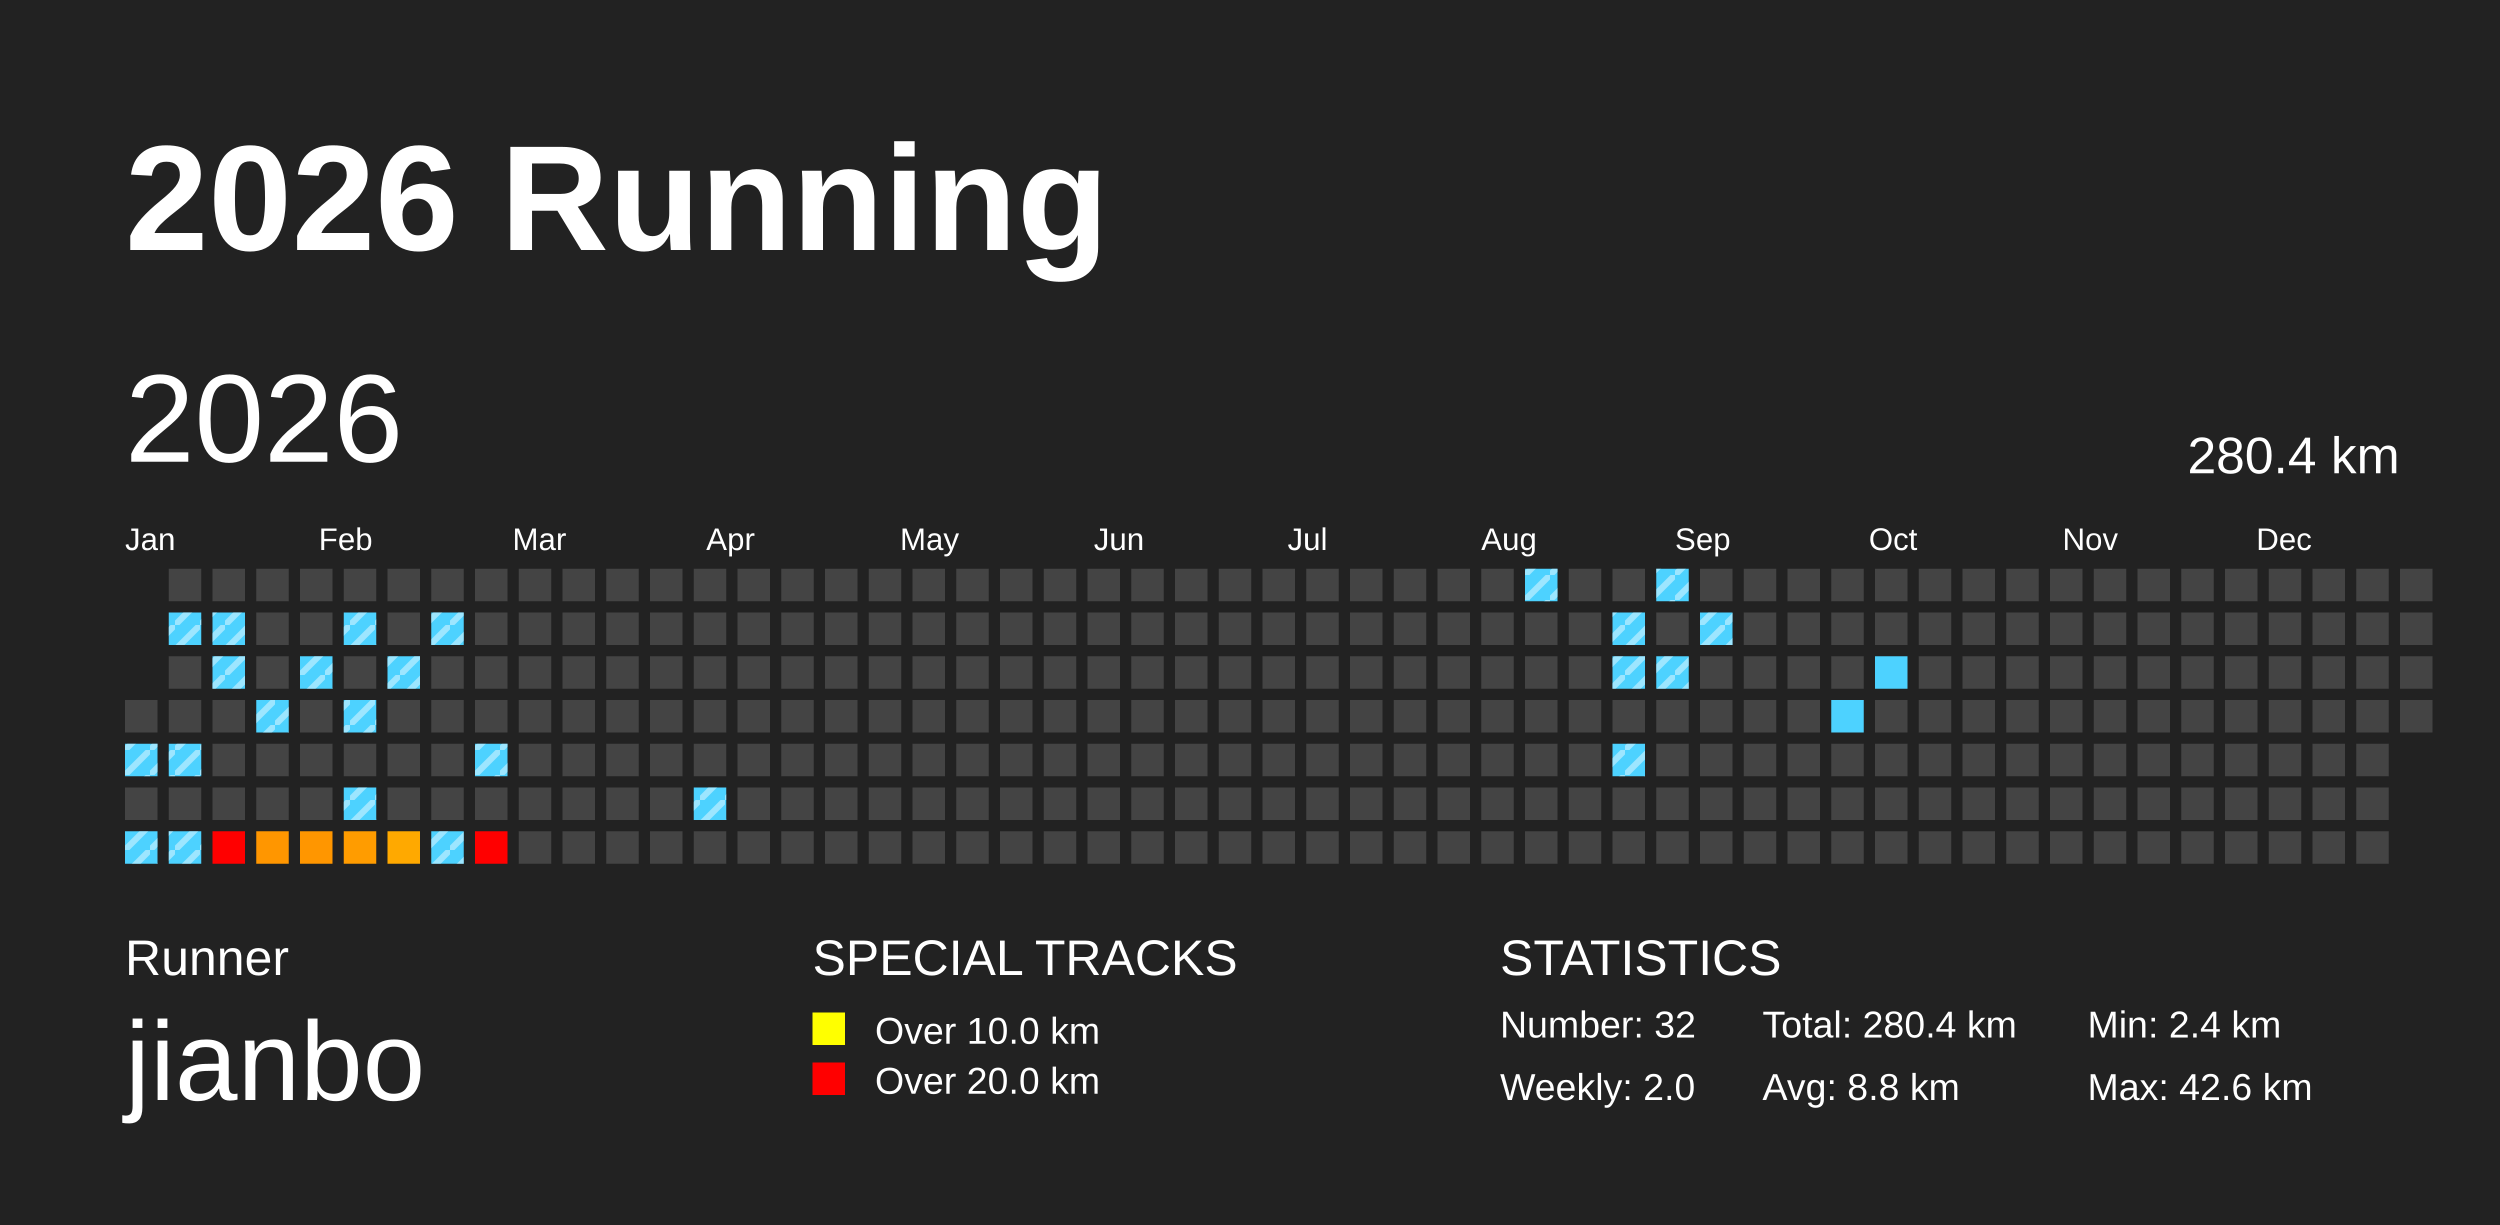
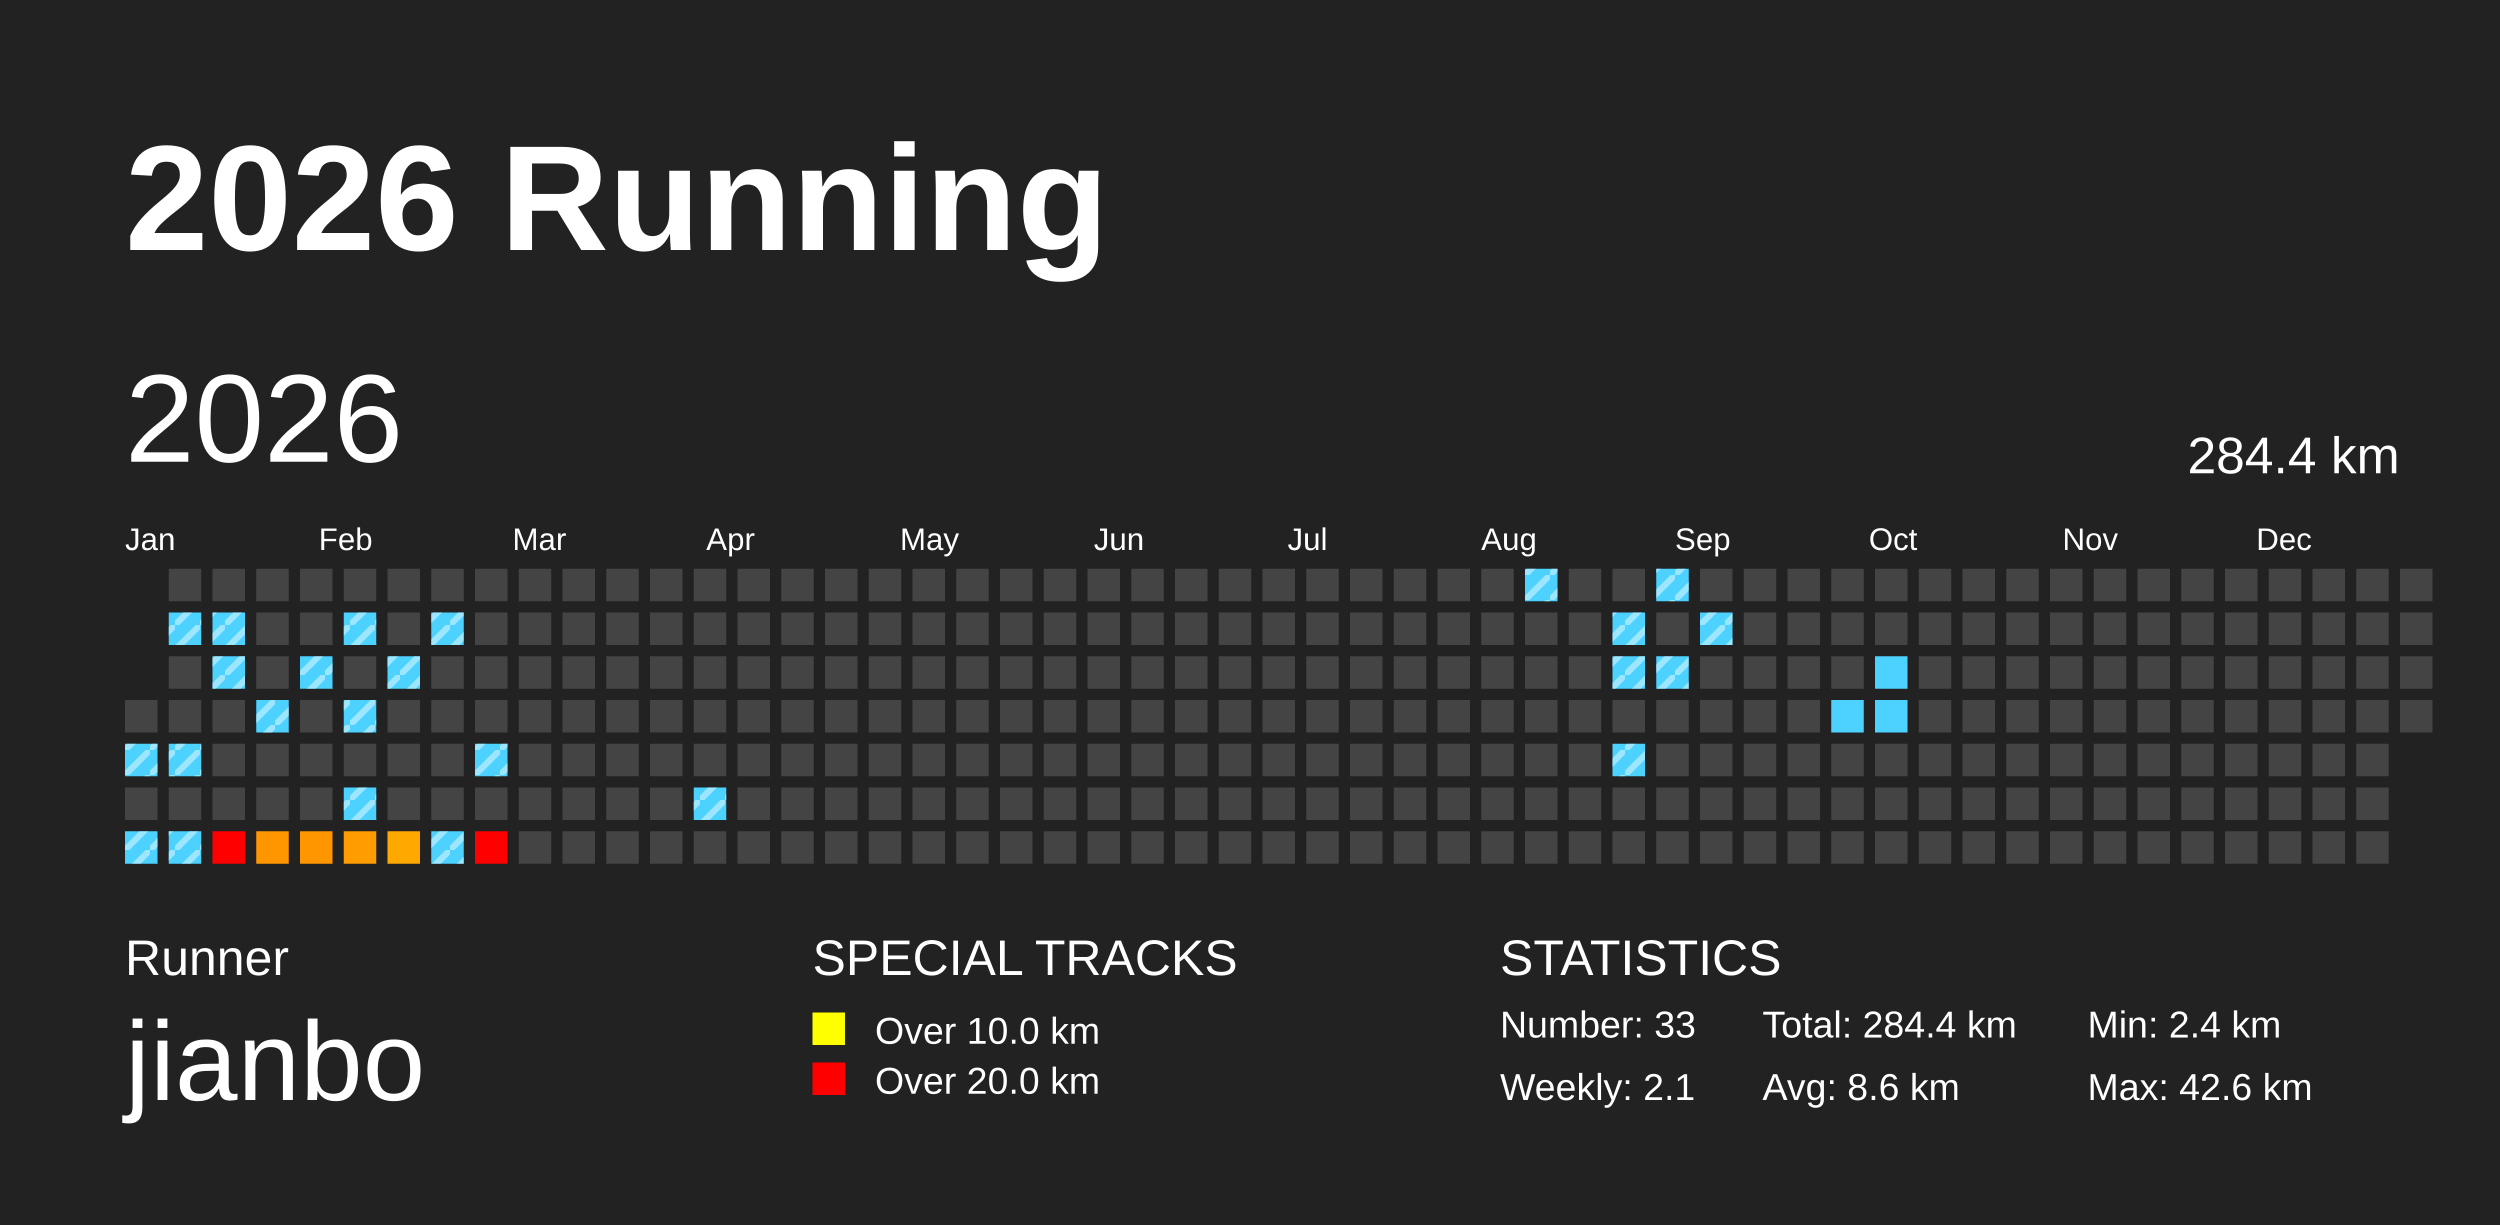
<svg xmlns="http://www.w3.org/2000/svg" baseProfile="full" height="98mm" version="1.1" viewBox="0,0,200,98" width="200mm">
  <defs>
    <pattern height="2" id="indoor-stripe" patternUnits="userSpaceOnUse" width="2">
      <line stroke="white" stroke-opacity="0.45" stroke-width="0.5" x1="0" x2="2" y1="2" y2="0" />
    </pattern>
  </defs>
  <rect fill="#222222" height="98" width="200" x="0" y="0" />
  <text fill="#FFFFFF" style="font-size:12px; font-family:Arial; font-weight:bold;" x="10" y="20">2026 Running</text>
  <text fill="#FFFFFF" style="font-size:4px; font-family:Arial" x="10" y="78">Runner</text>
  <text fill="#FFFFFF" style="font-size:9px; font-family:Arial" x="10" y="88">jianbo</text>
  <text fill="#FFFFFF" style="font-size:4px; font-family:Arial" x="65" y="78">SPECIAL TRACKS</text>
  <rect fill="yellow" height="2.6" width="2.6" x="65" y="81" />
  <text fill="#FFFFFF" style="font-size:3px; font-family:Arial" x="70" y="83.5">Over 10.0 km</text>
  <rect fill="red" height="2.6" width="2.6" x="65" y="85" />
  <text fill="#FFFFFF" style="font-size:3px; font-family:Arial" x="70" y="87.5">Over 20.0 km</text>
  <text fill="#FFFFFF" style="font-size:4px; font-family:Arial" x="120" y="78">STATISTICS</text>
-   <text fill="#FFFFFF" style="font-size:3px; font-family:Arial" x="120" y="83">Number: 32</text>
-   <text fill="#FFFFFF" style="font-size:3px; font-family:Arial" x="120" y="88">Weekly: 2.0</text>
-   <text fill="#FFFFFF" style="font-size:3px; font-family:Arial" x="141" y="83">Total: 280.4 km</text>
-   <text fill="#FFFFFF" style="font-size:3px; font-family:Arial" x="141" y="88">Avg: 8.8 km</text>
+   <text fill="#FFFFFF" style="font-size:3px; font-family:Arial" x="120" y="83">Number: 33</text>
+   <text fill="#FFFFFF" style="font-size:3px; font-family:Arial" x="120" y="88">Weekly: 2.1</text>
+   <text fill="#FFFFFF" style="font-size:3px; font-family:Arial" x="141" y="83">Total: 284.4 km</text>
+   <text fill="#FFFFFF" style="font-size:3px; font-family:Arial" x="141" y="88">Avg: 8.6 km</text>
  <text fill="#FFFFFF" style="font-size:3px; font-family:Arial" x="167" y="83">Min: 2.4 km</text>
  <text fill="#FFFFFF" style="font-size:3px; font-family:Arial" x="167" y="88">Max: 42.6 km</text>
  <text dominant-baseline="hanging" fill="#FFFFFF" style="font-size:10.0px; font-family:Arial;" x="10" y="30">2026</text>
-   <text dominant-baseline="hanging" fill="#FFFFFF" style="font-size:4.125px; font-family:Arial;" x="175" y="35">280.4 km</text>
+   <text dominant-baseline="hanging" fill="#FFFFFF" style="font-size:4.125px; font-family:Arial;" x="175" y="35">284.4 km</text>
  <text fill="#FFFFFF" style="font-size:2.5px; font-family:Arial" x="10.0" y="44">Jan</text>
  <text fill="#FFFFFF" style="font-size:2.5px; font-family:Arial" x="25.5" y="44">Feb</text>
  <text fill="#FFFFFF" style="font-size:2.5px; font-family:Arial" x="41.0" y="44">Mar</text>
  <text fill="#FFFFFF" style="font-size:2.5px; font-family:Arial" x="56.5" y="44">Apr</text>
  <text fill="#FFFFFF" style="font-size:2.5px; font-family:Arial" x="72.0" y="44">May</text>
  <text fill="#FFFFFF" style="font-size:2.5px; font-family:Arial" x="87.5" y="44">Jun</text>
  <text fill="#FFFFFF" style="font-size:2.5px; font-family:Arial" x="103.0" y="44">Jul</text>
  <text fill="#FFFFFF" style="font-size:2.5px; font-family:Arial" x="118.5" y="44">Aug</text>
  <text fill="#FFFFFF" style="font-size:2.5px; font-family:Arial" x="134.0" y="44">Sep</text>
  <text fill="#FFFFFF" style="font-size:2.5px; font-family:Arial" x="149.5" y="44">Oct</text>
  <text fill="#FFFFFF" style="font-size:2.5px; font-family:Arial" x="165.0" y="44">Nov</text>
  <text fill="#FFFFFF" style="font-size:2.5px; font-family:Arial" x="180.5" y="44">Dec</text>
  <rect fill="#444444" height="2.6" width="2.6" x="10.0" y="56.0" />
  <rect fill="#4dd2ff" height="2.6" width="2.6" x="10.0" y="59.5" />
  <rect fill="url(#indoor-stripe)" height="2.6" style="pointer-events: none;" width="2.6" x="10.0" y="59.5" />
  <rect fill="#444444" height="2.6" width="2.6" x="10.0" y="63.0" />
  <rect fill="#4dd2ff" height="2.6" width="2.6" x="10.0" y="66.5" />
  <rect fill="url(#indoor-stripe)" height="2.6" style="pointer-events: none;" width="2.6" x="10.0" y="66.5" />
  <rect fill="#444444" height="2.6" width="2.6" x="13.5" y="45.5" />
  <rect fill="#4dd2ff" height="2.6" width="2.6" x="13.5" y="49.0" />
  <rect fill="url(#indoor-stripe)" height="2.6" style="pointer-events: none;" width="2.6" x="13.5" y="49.0" />
  <rect fill="#444444" height="2.6" width="2.6" x="13.5" y="52.5" />
  <rect fill="#444444" height="2.6" width="2.6" x="13.5" y="56.0" />
  <rect fill="#4dd2ff" height="2.6" width="2.6" x="13.5" y="59.5" />
  <rect fill="url(#indoor-stripe)" height="2.6" style="pointer-events: none;" width="2.6" x="13.5" y="59.5" />
  <rect fill="#444444" height="2.6" width="2.6" x="13.5" y="63.0" />
  <rect fill="#4dd2ff" height="2.6" width="2.6" x="13.5" y="66.5" />
  <rect fill="url(#indoor-stripe)" height="2.6" style="pointer-events: none;" width="2.6" x="13.5" y="66.5" />
  <rect fill="#444444" height="2.6" width="2.6" x="17.0" y="45.5" />
  <rect fill="#4dd2ff" height="2.6" width="2.6" x="17.0" y="49.0" />
  <rect fill="url(#indoor-stripe)" height="2.6" style="pointer-events: none;" width="2.6" x="17.0" y="49.0" />
  <rect fill="#4dd2ff" height="2.6" width="2.6" x="17.0" y="52.5" />
  <rect fill="url(#indoor-stripe)" height="2.6" style="pointer-events: none;" width="2.6" x="17.0" y="52.5" />
  <rect fill="#444444" height="2.6" width="2.6" x="17.0" y="56.0" />
  <rect fill="#444444" height="2.6" width="2.6" x="17.0" y="59.5" />
  <rect fill="#444444" height="2.6" width="2.6" x="17.0" y="63.0" />
  <rect fill="red" height="2.6" width="2.6" x="17.0" y="66.5" />
  <rect fill="#444444" height="2.6" width="2.6" x="20.5" y="45.5" />
  <rect fill="#444444" height="2.6" width="2.6" x="20.5" y="49.0" />
  <rect fill="#444444" height="2.6" width="2.6" x="20.5" y="52.5" />
  <rect fill="#4dd2ff" height="2.6" width="2.6" x="20.5" y="56.0" />
  <rect fill="url(#indoor-stripe)" height="2.6" style="pointer-events: none;" width="2.6" x="20.5" y="56.0" />
  <rect fill="#444444" height="2.6" width="2.6" x="20.5" y="59.5" />
  <rect fill="#444444" height="2.6" width="2.6" x="20.5" y="63.0" />
  <rect fill="#ff9600" height="2.6" width="2.6" x="20.5" y="66.5" />
  <rect fill="#444444" height="2.6" width="2.6" x="24.0" y="45.5" />
  <rect fill="#444444" height="2.6" width="2.6" x="24.0" y="49.0" />
  <rect fill="#4dd2ff" height="2.6" width="2.6" x="24.0" y="52.5" />
  <rect fill="url(#indoor-stripe)" height="2.6" style="pointer-events: none;" width="2.6" x="24.0" y="52.5" />
  <rect fill="#444444" height="2.6" width="2.6" x="24.0" y="56.0" />
  <rect fill="#444444" height="2.6" width="2.6" x="24.0" y="59.5" />
  <rect fill="#444444" height="2.6" width="2.6" x="24.0" y="63.0" />
  <rect fill="#ff9600" height="2.6" width="2.6" x="24.0" y="66.5" />
  <rect fill="#444444" height="2.6" width="2.6" x="27.5" y="45.5" />
  <rect fill="#4dd2ff" height="2.6" width="2.6" x="27.5" y="49.0" />
  <rect fill="url(#indoor-stripe)" height="2.6" style="pointer-events: none;" width="2.6" x="27.5" y="49.0" />
  <rect fill="#444444" height="2.6" width="2.6" x="27.5" y="52.5" />
  <rect fill="#4dd2ff" height="2.6" width="2.6" x="27.5" y="56.0" />
  <rect fill="url(#indoor-stripe)" height="2.6" style="pointer-events: none;" width="2.6" x="27.5" y="56.0" />
  <rect fill="#444444" height="2.6" width="2.6" x="27.5" y="59.5" />
  <rect fill="#4dd2ff" height="2.6" width="2.6" x="27.5" y="63.0" />
  <rect fill="url(#indoor-stripe)" height="2.6" style="pointer-events: none;" width="2.6" x="27.5" y="63.0" />
  <rect fill="#ff9c00" height="2.6" width="2.6" x="27.5" y="66.5" />
  <rect fill="#444444" height="2.6" width="2.6" x="31.0" y="45.5" />
  <rect fill="#444444" height="2.6" width="2.6" x="31.0" y="49.0" />
  <rect fill="#4dd2ff" height="2.6" width="2.6" x="31.0" y="52.5" />
  <rect fill="url(#indoor-stripe)" height="2.6" style="pointer-events: none;" width="2.6" x="31.0" y="52.5" />
  <rect fill="#444444" height="2.6" width="2.6" x="31.0" y="56.0" />
  <rect fill="#444444" height="2.6" width="2.6" x="31.0" y="59.5" />
  <rect fill="#444444" height="2.6" width="2.6" x="31.0" y="63.0" />
  <rect fill="#ffa900" height="2.6" width="2.6" x="31.0" y="66.5" />
  <rect fill="#444444" height="2.6" width="2.6" x="34.5" y="45.5" />
  <rect fill="#4dd2ff" height="2.6" width="2.6" x="34.5" y="49.0" />
  <rect fill="url(#indoor-stripe)" height="2.6" style="pointer-events: none;" width="2.6" x="34.5" y="49.0" />
  <rect fill="#444444" height="2.6" width="2.6" x="34.5" y="52.5" />
  <rect fill="#444444" height="2.6" width="2.6" x="34.5" y="56.0" />
  <rect fill="#444444" height="2.6" width="2.6" x="34.5" y="59.5" />
  <rect fill="#444444" height="2.6" width="2.6" x="34.5" y="63.0" />
  <rect fill="#4dd2ff" height="2.6" width="2.6" x="34.5" y="66.5" />
  <rect fill="url(#indoor-stripe)" height="2.6" style="pointer-events: none;" width="2.6" x="34.5" y="66.5" />
  <rect fill="#444444" height="2.6" width="2.6" x="38.0" y="45.5" />
  <rect fill="#444444" height="2.6" width="2.6" x="38.0" y="49.0" />
  <rect fill="#444444" height="2.6" width="2.6" x="38.0" y="52.5" />
  <rect fill="#444444" height="2.6" width="2.6" x="38.0" y="56.0" />
  <rect fill="#4dd2ff" height="2.6" width="2.6" x="38.0" y="59.5" />
  <rect fill="url(#indoor-stripe)" height="2.6" style="pointer-events: none;" width="2.6" x="38.0" y="59.5" />
  <rect fill="#444444" height="2.6" width="2.6" x="38.0" y="63.0" />
  <rect fill="red" height="2.6" width="2.6" x="38.0" y="66.5" />
  <rect fill="#444444" height="2.6" width="2.6" x="41.5" y="45.5" />
  <rect fill="#444444" height="2.6" width="2.6" x="41.5" y="49.0" />
  <rect fill="#444444" height="2.6" width="2.6" x="41.5" y="52.5" />
  <rect fill="#444444" height="2.6" width="2.6" x="41.5" y="56.0" />
  <rect fill="#444444" height="2.6" width="2.6" x="41.5" y="59.5" />
  <rect fill="#444444" height="2.6" width="2.6" x="41.5" y="63.0" />
  <rect fill="#444444" height="2.6" width="2.6" x="41.5" y="66.5" />
  <rect fill="#444444" height="2.6" width="2.6" x="45.0" y="45.5" />
  <rect fill="#444444" height="2.6" width="2.6" x="45.0" y="49.0" />
  <rect fill="#444444" height="2.6" width="2.6" x="45.0" y="52.5" />
  <rect fill="#444444" height="2.6" width="2.6" x="45.0" y="56.0" />
  <rect fill="#444444" height="2.6" width="2.6" x="45.0" y="59.5" />
  <rect fill="#444444" height="2.6" width="2.6" x="45.0" y="63.0" />
  <rect fill="#444444" height="2.6" width="2.6" x="45.0" y="66.5" />
  <rect fill="#444444" height="2.6" width="2.6" x="48.5" y="45.5" />
  <rect fill="#444444" height="2.6" width="2.6" x="48.5" y="49.0" />
  <rect fill="#444444" height="2.6" width="2.6" x="48.5" y="52.5" />
  <rect fill="#444444" height="2.6" width="2.6" x="48.5" y="56.0" />
  <rect fill="#444444" height="2.6" width="2.6" x="48.5" y="59.5" />
  <rect fill="#444444" height="2.6" width="2.6" x="48.5" y="63.0" />
  <rect fill="#444444" height="2.6" width="2.6" x="48.5" y="66.5" />
  <rect fill="#444444" height="2.6" width="2.6" x="52.0" y="45.5" />
  <rect fill="#444444" height="2.6" width="2.6" x="52.0" y="49.0" />
  <rect fill="#444444" height="2.6" width="2.6" x="52.0" y="52.5" />
  <rect fill="#444444" height="2.6" width="2.6" x="52.0" y="56.0" />
  <rect fill="#444444" height="2.6" width="2.6" x="52.0" y="59.5" />
  <rect fill="#444444" height="2.6" width="2.6" x="52.0" y="63.0" />
  <rect fill="#444444" height="2.6" width="2.6" x="52.0" y="66.5" />
  <rect fill="#444444" height="2.6" width="2.6" x="55.5" y="45.5" />
  <rect fill="#444444" height="2.6" width="2.6" x="55.5" y="49.0" />
  <rect fill="#444444" height="2.6" width="2.6" x="55.5" y="52.5" />
  <rect fill="#444444" height="2.6" width="2.6" x="55.5" y="56.0" />
  <rect fill="#444444" height="2.6" width="2.6" x="55.5" y="59.5" />
  <rect fill="#4dd2ff" height="2.6" width="2.6" x="55.5" y="63.0" />
  <rect fill="url(#indoor-stripe)" height="2.6" style="pointer-events: none;" width="2.6" x="55.5" y="63.0" />
  <rect fill="#444444" height="2.6" width="2.6" x="55.5" y="66.5" />
  <rect fill="#444444" height="2.6" width="2.6" x="59.0" y="45.5" />
  <rect fill="#444444" height="2.6" width="2.6" x="59.0" y="49.0" />
  <rect fill="#444444" height="2.6" width="2.6" x="59.0" y="52.5" />
  <rect fill="#444444" height="2.6" width="2.6" x="59.0" y="56.0" />
  <rect fill="#444444" height="2.6" width="2.6" x="59.0" y="59.5" />
  <rect fill="#444444" height="2.6" width="2.6" x="59.0" y="63.0" />
  <rect fill="#444444" height="2.6" width="2.6" x="59.0" y="66.5" />
  <rect fill="#444444" height="2.6" width="2.6" x="62.5" y="45.5" />
  <rect fill="#444444" height="2.6" width="2.6" x="62.5" y="49.0" />
  <rect fill="#444444" height="2.6" width="2.6" x="62.5" y="52.5" />
  <rect fill="#444444" height="2.6" width="2.6" x="62.5" y="56.0" />
  <rect fill="#444444" height="2.6" width="2.6" x="62.5" y="59.5" />
  <rect fill="#444444" height="2.6" width="2.6" x="62.5" y="63.0" />
  <rect fill="#444444" height="2.6" width="2.6" x="62.5" y="66.5" />
  <rect fill="#444444" height="2.6" width="2.6" x="66.0" y="45.5" />
  <rect fill="#444444" height="2.6" width="2.6" x="66.0" y="49.0" />
  <rect fill="#444444" height="2.6" width="2.6" x="66.0" y="52.5" />
  <rect fill="#444444" height="2.6" width="2.6" x="66.0" y="56.0" />
  <rect fill="#444444" height="2.6" width="2.6" x="66.0" y="59.5" />
  <rect fill="#444444" height="2.6" width="2.6" x="66.0" y="63.0" />
  <rect fill="#444444" height="2.6" width="2.6" x="66.0" y="66.5" />
  <rect fill="#444444" height="2.6" width="2.6" x="69.5" y="45.5" />
  <rect fill="#444444" height="2.6" width="2.6" x="69.5" y="49.0" />
  <rect fill="#444444" height="2.6" width="2.6" x="69.5" y="52.5" />
  <rect fill="#444444" height="2.6" width="2.6" x="69.5" y="56.0" />
  <rect fill="#444444" height="2.6" width="2.6" x="69.5" y="59.5" />
  <rect fill="#444444" height="2.6" width="2.6" x="69.5" y="63.0" />
  <rect fill="#444444" height="2.6" width="2.6" x="69.5" y="66.5" />
  <rect fill="#444444" height="2.6" width="2.6" x="73.0" y="45.5" />
  <rect fill="#444444" height="2.6" width="2.6" x="73.0" y="49.0" />
  <rect fill="#444444" height="2.6" width="2.6" x="73.0" y="52.5" />
  <rect fill="#444444" height="2.6" width="2.6" x="73.0" y="56.0" />
  <rect fill="#444444" height="2.6" width="2.6" x="73.0" y="59.5" />
  <rect fill="#444444" height="2.6" width="2.6" x="73.0" y="63.0" />
  <rect fill="#444444" height="2.6" width="2.6" x="73.0" y="66.5" />
  <rect fill="#444444" height="2.6" width="2.6" x="76.5" y="45.5" />
  <rect fill="#444444" height="2.6" width="2.6" x="76.5" y="49.0" />
  <rect fill="#444444" height="2.6" width="2.6" x="76.5" y="52.5" />
  <rect fill="#444444" height="2.6" width="2.6" x="76.5" y="56.0" />
  <rect fill="#444444" height="2.6" width="2.6" x="76.5" y="59.5" />
  <rect fill="#444444" height="2.6" width="2.6" x="76.5" y="63.0" />
  <rect fill="#444444" height="2.6" width="2.6" x="76.5" y="66.5" />
  <rect fill="#444444" height="2.6" width="2.6" x="80.0" y="45.5" />
  <rect fill="#444444" height="2.6" width="2.6" x="80.0" y="49.0" />
  <rect fill="#444444" height="2.6" width="2.6" x="80.0" y="52.5" />
  <rect fill="#444444" height="2.6" width="2.6" x="80.0" y="56.0" />
  <rect fill="#444444" height="2.6" width="2.6" x="80.0" y="59.5" />
  <rect fill="#444444" height="2.6" width="2.6" x="80.0" y="63.0" />
  <rect fill="#444444" height="2.6" width="2.6" x="80.0" y="66.5" />
  <rect fill="#444444" height="2.6" width="2.6" x="83.5" y="45.5" />
  <rect fill="#444444" height="2.6" width="2.6" x="83.5" y="49.0" />
  <rect fill="#444444" height="2.6" width="2.6" x="83.5" y="52.5" />
  <rect fill="#444444" height="2.6" width="2.6" x="83.5" y="56.0" />
  <rect fill="#444444" height="2.6" width="2.6" x="83.5" y="59.5" />
  <rect fill="#444444" height="2.6" width="2.6" x="83.5" y="63.0" />
  <rect fill="#444444" height="2.6" width="2.6" x="83.5" y="66.5" />
  <rect fill="#444444" height="2.6" width="2.6" x="87.0" y="45.5" />
  <rect fill="#444444" height="2.6" width="2.6" x="87.0" y="49.0" />
  <rect fill="#444444" height="2.6" width="2.6" x="87.0" y="52.5" />
  <rect fill="#444444" height="2.6" width="2.6" x="87.0" y="56.0" />
  <rect fill="#444444" height="2.6" width="2.6" x="87.0" y="59.5" />
  <rect fill="#444444" height="2.6" width="2.6" x="87.0" y="63.0" />
  <rect fill="#444444" height="2.6" width="2.6" x="87.0" y="66.5" />
  <rect fill="#444444" height="2.6" width="2.6" x="90.5" y="45.5" />
  <rect fill="#444444" height="2.6" width="2.6" x="90.5" y="49.0" />
  <rect fill="#444444" height="2.6" width="2.6" x="90.5" y="52.5" />
  <rect fill="#444444" height="2.6" width="2.6" x="90.5" y="56.0" />
  <rect fill="#444444" height="2.6" width="2.6" x="90.5" y="59.5" />
  <rect fill="#444444" height="2.6" width="2.6" x="90.5" y="63.0" />
  <rect fill="#444444" height="2.6" width="2.6" x="90.5" y="66.5" />
  <rect fill="#444444" height="2.6" width="2.6" x="94.0" y="45.5" />
  <rect fill="#444444" height="2.6" width="2.6" x="94.0" y="49.0" />
  <rect fill="#444444" height="2.6" width="2.6" x="94.0" y="52.5" />
  <rect fill="#444444" height="2.6" width="2.6" x="94.0" y="56.0" />
  <rect fill="#444444" height="2.6" width="2.6" x="94.0" y="59.5" />
  <rect fill="#444444" height="2.6" width="2.6" x="94.0" y="63.0" />
  <rect fill="#444444" height="2.6" width="2.6" x="94.0" y="66.5" />
  <rect fill="#444444" height="2.6" width="2.6" x="97.5" y="45.5" />
  <rect fill="#444444" height="2.6" width="2.6" x="97.5" y="49.0" />
  <rect fill="#444444" height="2.6" width="2.6" x="97.5" y="52.5" />
  <rect fill="#444444" height="2.6" width="2.6" x="97.5" y="56.0" />
  <rect fill="#444444" height="2.6" width="2.6" x="97.5" y="59.5" />
  <rect fill="#444444" height="2.6" width="2.6" x="97.5" y="63.0" />
  <rect fill="#444444" height="2.6" width="2.6" x="97.5" y="66.5" />
  <rect fill="#444444" height="2.6" width="2.6" x="101.0" y="45.5" />
  <rect fill="#444444" height="2.6" width="2.6" x="101.0" y="49.0" />
  <rect fill="#444444" height="2.6" width="2.6" x="101.0" y="52.5" />
  <rect fill="#444444" height="2.6" width="2.6" x="101.0" y="56.0" />
  <rect fill="#444444" height="2.6" width="2.6" x="101.0" y="59.5" />
  <rect fill="#444444" height="2.6" width="2.6" x="101.0" y="63.0" />
  <rect fill="#444444" height="2.6" width="2.6" x="101.0" y="66.5" />
  <rect fill="#444444" height="2.6" width="2.6" x="104.5" y="45.5" />
  <rect fill="#444444" height="2.6" width="2.6" x="104.5" y="49.0" />
  <rect fill="#444444" height="2.6" width="2.6" x="104.5" y="52.5" />
  <rect fill="#444444" height="2.6" width="2.6" x="104.5" y="56.0" />
  <rect fill="#444444" height="2.6" width="2.6" x="104.5" y="59.5" />
  <rect fill="#444444" height="2.6" width="2.6" x="104.5" y="63.0" />
  <rect fill="#444444" height="2.6" width="2.6" x="104.5" y="66.5" />
  <rect fill="#444444" height="2.6" width="2.6" x="108.0" y="45.5" />
  <rect fill="#444444" height="2.6" width="2.6" x="108.0" y="49.0" />
  <rect fill="#444444" height="2.6" width="2.6" x="108.0" y="52.5" />
  <rect fill="#444444" height="2.6" width="2.6" x="108.0" y="56.0" />
  <rect fill="#444444" height="2.6" width="2.6" x="108.0" y="59.5" />
  <rect fill="#444444" height="2.6" width="2.6" x="108.0" y="63.0" />
  <rect fill="#444444" height="2.6" width="2.6" x="108.0" y="66.5" />
  <rect fill="#444444" height="2.6" width="2.6" x="111.5" y="45.5" />
  <rect fill="#444444" height="2.6" width="2.6" x="111.5" y="49.0" />
  <rect fill="#444444" height="2.6" width="2.6" x="111.5" y="52.5" />
  <rect fill="#444444" height="2.6" width="2.6" x="111.5" y="56.0" />
  <rect fill="#444444" height="2.6" width="2.6" x="111.5" y="59.5" />
  <rect fill="#444444" height="2.6" width="2.6" x="111.5" y="63.0" />
  <rect fill="#444444" height="2.6" width="2.6" x="111.5" y="66.5" />
  <rect fill="#444444" height="2.6" width="2.6" x="115.0" y="45.5" />
  <rect fill="#444444" height="2.6" width="2.6" x="115.0" y="49.0" />
  <rect fill="#444444" height="2.6" width="2.6" x="115.0" y="52.5" />
  <rect fill="#444444" height="2.6" width="2.6" x="115.0" y="56.0" />
  <rect fill="#444444" height="2.6" width="2.6" x="115.0" y="59.5" />
  <rect fill="#444444" height="2.6" width="2.6" x="115.0" y="63.0" />
  <rect fill="#444444" height="2.6" width="2.6" x="115.0" y="66.5" />
  <rect fill="#444444" height="2.6" width="2.6" x="118.5" y="45.5" />
  <rect fill="#444444" height="2.6" width="2.6" x="118.5" y="49.0" />
  <rect fill="#444444" height="2.6" width="2.6" x="118.5" y="52.5" />
  <rect fill="#444444" height="2.6" width="2.6" x="118.5" y="56.0" />
  <rect fill="#444444" height="2.6" width="2.6" x="118.5" y="59.5" />
  <rect fill="#444444" height="2.6" width="2.6" x="118.5" y="63.0" />
  <rect fill="#444444" height="2.6" width="2.6" x="118.5" y="66.5" />
  <rect fill="#4dd2ff" height="2.6" width="2.6" x="122.0" y="45.5" />
  <rect fill="url(#indoor-stripe)" height="2.6" style="pointer-events: none;" width="2.6" x="122.0" y="45.5" />
  <rect fill="#444444" height="2.6" width="2.6" x="122.0" y="49.0" />
  <rect fill="#444444" height="2.6" width="2.6" x="122.0" y="52.5" />
  <rect fill="#444444" height="2.6" width="2.6" x="122.0" y="56.0" />
  <rect fill="#444444" height="2.6" width="2.6" x="122.0" y="59.5" />
  <rect fill="#444444" height="2.6" width="2.6" x="122.0" y="63.0" />
  <rect fill="#444444" height="2.6" width="2.6" x="122.0" y="66.5" />
  <rect fill="#444444" height="2.6" width="2.6" x="125.5" y="45.5" />
  <rect fill="#444444" height="2.6" width="2.6" x="125.5" y="49.0" />
  <rect fill="#444444" height="2.6" width="2.6" x="125.5" y="52.5" />
  <rect fill="#444444" height="2.6" width="2.6" x="125.5" y="56.0" />
  <rect fill="#444444" height="2.6" width="2.6" x="125.5" y="59.5" />
  <rect fill="#444444" height="2.6" width="2.6" x="125.5" y="63.0" />
  <rect fill="#444444" height="2.6" width="2.6" x="125.5" y="66.5" />
  <rect fill="#444444" height="2.6" width="2.6" x="129.0" y="45.5" />
  <rect fill="#4dd2ff" height="2.6" width="2.6" x="129.0" y="49.0" />
  <rect fill="url(#indoor-stripe)" height="2.6" style="pointer-events: none;" width="2.6" x="129.0" y="49.0" />
  <rect fill="#4dd2ff" height="2.6" width="2.6" x="129.0" y="52.5" />
  <rect fill="url(#indoor-stripe)" height="2.6" style="pointer-events: none;" width="2.6" x="129.0" y="52.5" />
  <rect fill="#444444" height="2.6" width="2.6" x="129.0" y="56.0" />
  <rect fill="#4dd2ff" height="2.6" width="2.6" x="129.0" y="59.5" />
  <rect fill="url(#indoor-stripe)" height="2.6" style="pointer-events: none;" width="2.6" x="129.0" y="59.5" />
  <rect fill="#444444" height="2.6" width="2.6" x="129.0" y="63.0" />
  <rect fill="#444444" height="2.6" width="2.6" x="129.0" y="66.5" />
  <rect fill="#4dd2ff" height="2.6" width="2.6" x="132.5" y="45.5" />
  <rect fill="url(#indoor-stripe)" height="2.6" style="pointer-events: none;" width="2.6" x="132.5" y="45.5" />
  <rect fill="#444444" height="2.6" width="2.6" x="132.5" y="49.0" />
  <rect fill="#4dd2ff" height="2.6" width="2.6" x="132.5" y="52.5" />
  <rect fill="url(#indoor-stripe)" height="2.6" style="pointer-events: none;" width="2.6" x="132.5" y="52.5" />
  <rect fill="#444444" height="2.6" width="2.6" x="132.5" y="56.0" />
  <rect fill="#444444" height="2.6" width="2.6" x="132.5" y="59.5" />
  <rect fill="#444444" height="2.6" width="2.6" x="132.5" y="63.0" />
  <rect fill="#444444" height="2.6" width="2.6" x="132.5" y="66.5" />
  <rect fill="#444444" height="2.6" width="2.6" x="136.0" y="45.5" />
  <rect fill="#4dd2ff" height="2.6" width="2.6" x="136.0" y="49.0" />
  <rect fill="url(#indoor-stripe)" height="2.6" style="pointer-events: none;" width="2.6" x="136.0" y="49.0" />
  <rect fill="#444444" height="2.6" width="2.6" x="136.0" y="52.5" />
  <rect fill="#444444" height="2.6" width="2.6" x="136.0" y="56.0" />
  <rect fill="#444444" height="2.6" width="2.6" x="136.0" y="59.5" />
  <rect fill="#444444" height="2.6" width="2.6" x="136.0" y="63.0" />
  <rect fill="#444444" height="2.6" width="2.6" x="136.0" y="66.5" />
  <rect fill="#444444" height="2.6" width="2.6" x="139.5" y="45.5" />
  <rect fill="#444444" height="2.6" width="2.6" x="139.5" y="49.0" />
  <rect fill="#444444" height="2.6" width="2.6" x="139.5" y="52.5" />
  <rect fill="#444444" height="2.6" width="2.6" x="139.5" y="56.0" />
  <rect fill="#444444" height="2.6" width="2.6" x="139.5" y="59.5" />
  <rect fill="#444444" height="2.6" width="2.6" x="139.5" y="63.0" />
  <rect fill="#444444" height="2.6" width="2.6" x="139.5" y="66.5" />
  <rect fill="#444444" height="2.6" width="2.6" x="143.0" y="45.5" />
  <rect fill="#444444" height="2.6" width="2.6" x="143.0" y="49.0" />
  <rect fill="#444444" height="2.6" width="2.6" x="143.0" y="52.5" />
  <rect fill="#444444" height="2.6" width="2.6" x="143.0" y="56.0" />
  <rect fill="#444444" height="2.6" width="2.6" x="143.0" y="59.5" />
  <rect fill="#444444" height="2.6" width="2.6" x="143.0" y="63.0" />
  <rect fill="#444444" height="2.6" width="2.6" x="143.0" y="66.5" />
  <rect fill="#444444" height="2.6" width="2.6" x="146.5" y="45.5" />
  <rect fill="#444444" height="2.6" width="2.6" x="146.5" y="49.0" />
  <rect fill="#444444" height="2.6" width="2.6" x="146.5" y="52.5" />
  <rect fill="#4dd2ff" height="2.6" width="2.6" x="146.5" y="56.0" />
  <rect fill="#444444" height="2.6" width="2.6" x="146.5" y="59.5" />
  <rect fill="#444444" height="2.6" width="2.6" x="146.5" y="63.0" />
  <rect fill="#444444" height="2.6" width="2.6" x="146.5" y="66.5" />
  <rect fill="#444444" height="2.6" width="2.6" x="150.0" y="45.5" />
  <rect fill="#444444" height="2.6" width="2.6" x="150.0" y="49.0" />
  <rect fill="#4dd2ff" height="2.6" width="2.6" x="150.0" y="52.5" />
-   <rect fill="#444444" height="2.6" width="2.6" x="150.0" y="56.0" />
+   <rect fill="#4dd2ff" height="2.6" width="2.6" x="150.0" y="56.0" />
  <rect fill="#444444" height="2.6" width="2.6" x="150.0" y="59.5" />
  <rect fill="#444444" height="2.6" width="2.6" x="150.0" y="63.0" />
  <rect fill="#444444" height="2.6" width="2.6" x="150.0" y="66.5" />
  <rect fill="#444444" height="2.6" width="2.6" x="153.5" y="45.5" />
  <rect fill="#444444" height="2.6" width="2.6" x="153.5" y="49.0" />
  <rect fill="#444444" height="2.6" width="2.6" x="153.5" y="52.5" />
  <rect fill="#444444" height="2.6" width="2.6" x="153.5" y="56.0" />
  <rect fill="#444444" height="2.6" width="2.6" x="153.5" y="59.5" />
  <rect fill="#444444" height="2.6" width="2.6" x="153.5" y="63.0" />
  <rect fill="#444444" height="2.6" width="2.6" x="153.5" y="66.5" />
  <rect fill="#444444" height="2.6" width="2.6" x="157.0" y="45.5" />
  <rect fill="#444444" height="2.6" width="2.6" x="157.0" y="49.0" />
  <rect fill="#444444" height="2.6" width="2.6" x="157.0" y="52.5" />
  <rect fill="#444444" height="2.6" width="2.6" x="157.0" y="56.0" />
  <rect fill="#444444" height="2.6" width="2.6" x="157.0" y="59.5" />
  <rect fill="#444444" height="2.6" width="2.6" x="157.0" y="63.0" />
  <rect fill="#444444" height="2.6" width="2.6" x="157.0" y="66.5" />
  <rect fill="#444444" height="2.6" width="2.6" x="160.5" y="45.5" />
  <rect fill="#444444" height="2.6" width="2.6" x="160.5" y="49.0" />
  <rect fill="#444444" height="2.6" width="2.6" x="160.5" y="52.5" />
  <rect fill="#444444" height="2.6" width="2.6" x="160.5" y="56.0" />
  <rect fill="#444444" height="2.6" width="2.6" x="160.5" y="59.5" />
  <rect fill="#444444" height="2.6" width="2.6" x="160.5" y="63.0" />
  <rect fill="#444444" height="2.6" width="2.6" x="160.5" y="66.5" />
  <rect fill="#444444" height="2.6" width="2.6" x="164.0" y="45.5" />
  <rect fill="#444444" height="2.6" width="2.6" x="164.0" y="49.0" />
  <rect fill="#444444" height="2.6" width="2.6" x="164.0" y="52.5" />
  <rect fill="#444444" height="2.6" width="2.6" x="164.0" y="56.0" />
  <rect fill="#444444" height="2.6" width="2.6" x="164.0" y="59.5" />
  <rect fill="#444444" height="2.6" width="2.6" x="164.0" y="63.0" />
  <rect fill="#444444" height="2.6" width="2.6" x="164.0" y="66.5" />
  <rect fill="#444444" height="2.6" width="2.6" x="167.5" y="45.5" />
  <rect fill="#444444" height="2.6" width="2.6" x="167.5" y="49.0" />
  <rect fill="#444444" height="2.6" width="2.6" x="167.5" y="52.5" />
  <rect fill="#444444" height="2.6" width="2.6" x="167.5" y="56.0" />
  <rect fill="#444444" height="2.6" width="2.6" x="167.5" y="59.5" />
  <rect fill="#444444" height="2.6" width="2.6" x="167.5" y="63.0" />
  <rect fill="#444444" height="2.6" width="2.6" x="167.5" y="66.5" />
  <rect fill="#444444" height="2.6" width="2.6" x="171.0" y="45.5" />
  <rect fill="#444444" height="2.6" width="2.6" x="171.0" y="49.0" />
  <rect fill="#444444" height="2.6" width="2.6" x="171.0" y="52.5" />
  <rect fill="#444444" height="2.6" width="2.6" x="171.0" y="56.0" />
  <rect fill="#444444" height="2.6" width="2.6" x="171.0" y="59.5" />
  <rect fill="#444444" height="2.6" width="2.6" x="171.0" y="63.0" />
  <rect fill="#444444" height="2.6" width="2.6" x="171.0" y="66.5" />
  <rect fill="#444444" height="2.6" width="2.6" x="174.5" y="45.5" />
  <rect fill="#444444" height="2.6" width="2.6" x="174.5" y="49.0" />
  <rect fill="#444444" height="2.6" width="2.6" x="174.5" y="52.5" />
  <rect fill="#444444" height="2.6" width="2.6" x="174.5" y="56.0" />
  <rect fill="#444444" height="2.6" width="2.6" x="174.5" y="59.5" />
  <rect fill="#444444" height="2.6" width="2.6" x="174.5" y="63.0" />
  <rect fill="#444444" height="2.6" width="2.6" x="174.5" y="66.5" />
  <rect fill="#444444" height="2.6" width="2.6" x="178.0" y="45.5" />
  <rect fill="#444444" height="2.6" width="2.6" x="178.0" y="49.0" />
  <rect fill="#444444" height="2.6" width="2.6" x="178.0" y="52.5" />
  <rect fill="#444444" height="2.6" width="2.6" x="178.0" y="56.0" />
  <rect fill="#444444" height="2.6" width="2.6" x="178.0" y="59.5" />
  <rect fill="#444444" height="2.6" width="2.6" x="178.0" y="63.0" />
  <rect fill="#444444" height="2.6" width="2.6" x="178.0" y="66.5" />
  <rect fill="#444444" height="2.6" width="2.6" x="181.5" y="45.5" />
  <rect fill="#444444" height="2.6" width="2.6" x="181.5" y="49.0" />
  <rect fill="#444444" height="2.6" width="2.6" x="181.5" y="52.5" />
  <rect fill="#444444" height="2.6" width="2.6" x="181.5" y="56.0" />
  <rect fill="#444444" height="2.6" width="2.6" x="181.5" y="59.5" />
  <rect fill="#444444" height="2.6" width="2.6" x="181.5" y="63.0" />
  <rect fill="#444444" height="2.6" width="2.6" x="181.5" y="66.5" />
  <rect fill="#444444" height="2.6" width="2.6" x="185.0" y="45.5" />
  <rect fill="#444444" height="2.6" width="2.6" x="185.0" y="49.0" />
  <rect fill="#444444" height="2.6" width="2.6" x="185.0" y="52.5" />
  <rect fill="#444444" height="2.6" width="2.6" x="185.0" y="56.0" />
  <rect fill="#444444" height="2.6" width="2.6" x="185.0" y="59.5" />
  <rect fill="#444444" height="2.6" width="2.6" x="185.0" y="63.0" />
  <rect fill="#444444" height="2.6" width="2.6" x="185.0" y="66.5" />
  <rect fill="#444444" height="2.6" width="2.6" x="188.5" y="45.5" />
  <rect fill="#444444" height="2.6" width="2.6" x="188.5" y="49.0" />
  <rect fill="#444444" height="2.6" width="2.6" x="188.5" y="52.5" />
  <rect fill="#444444" height="2.6" width="2.6" x="188.5" y="56.0" />
  <rect fill="#444444" height="2.6" width="2.6" x="188.5" y="59.5" />
  <rect fill="#444444" height="2.6" width="2.6" x="188.5" y="63.0" />
  <rect fill="#444444" height="2.6" width="2.6" x="188.5" y="66.5" />
  <rect fill="#444444" height="2.6" width="2.6" x="192.0" y="45.5" />
  <rect fill="#444444" height="2.6" width="2.6" x="192.0" y="49.0" />
  <rect fill="#444444" height="2.6" width="2.6" x="192.0" y="52.5" />
  <rect fill="#444444" height="2.6" width="2.6" x="192.0" y="56.0" />
</svg>
